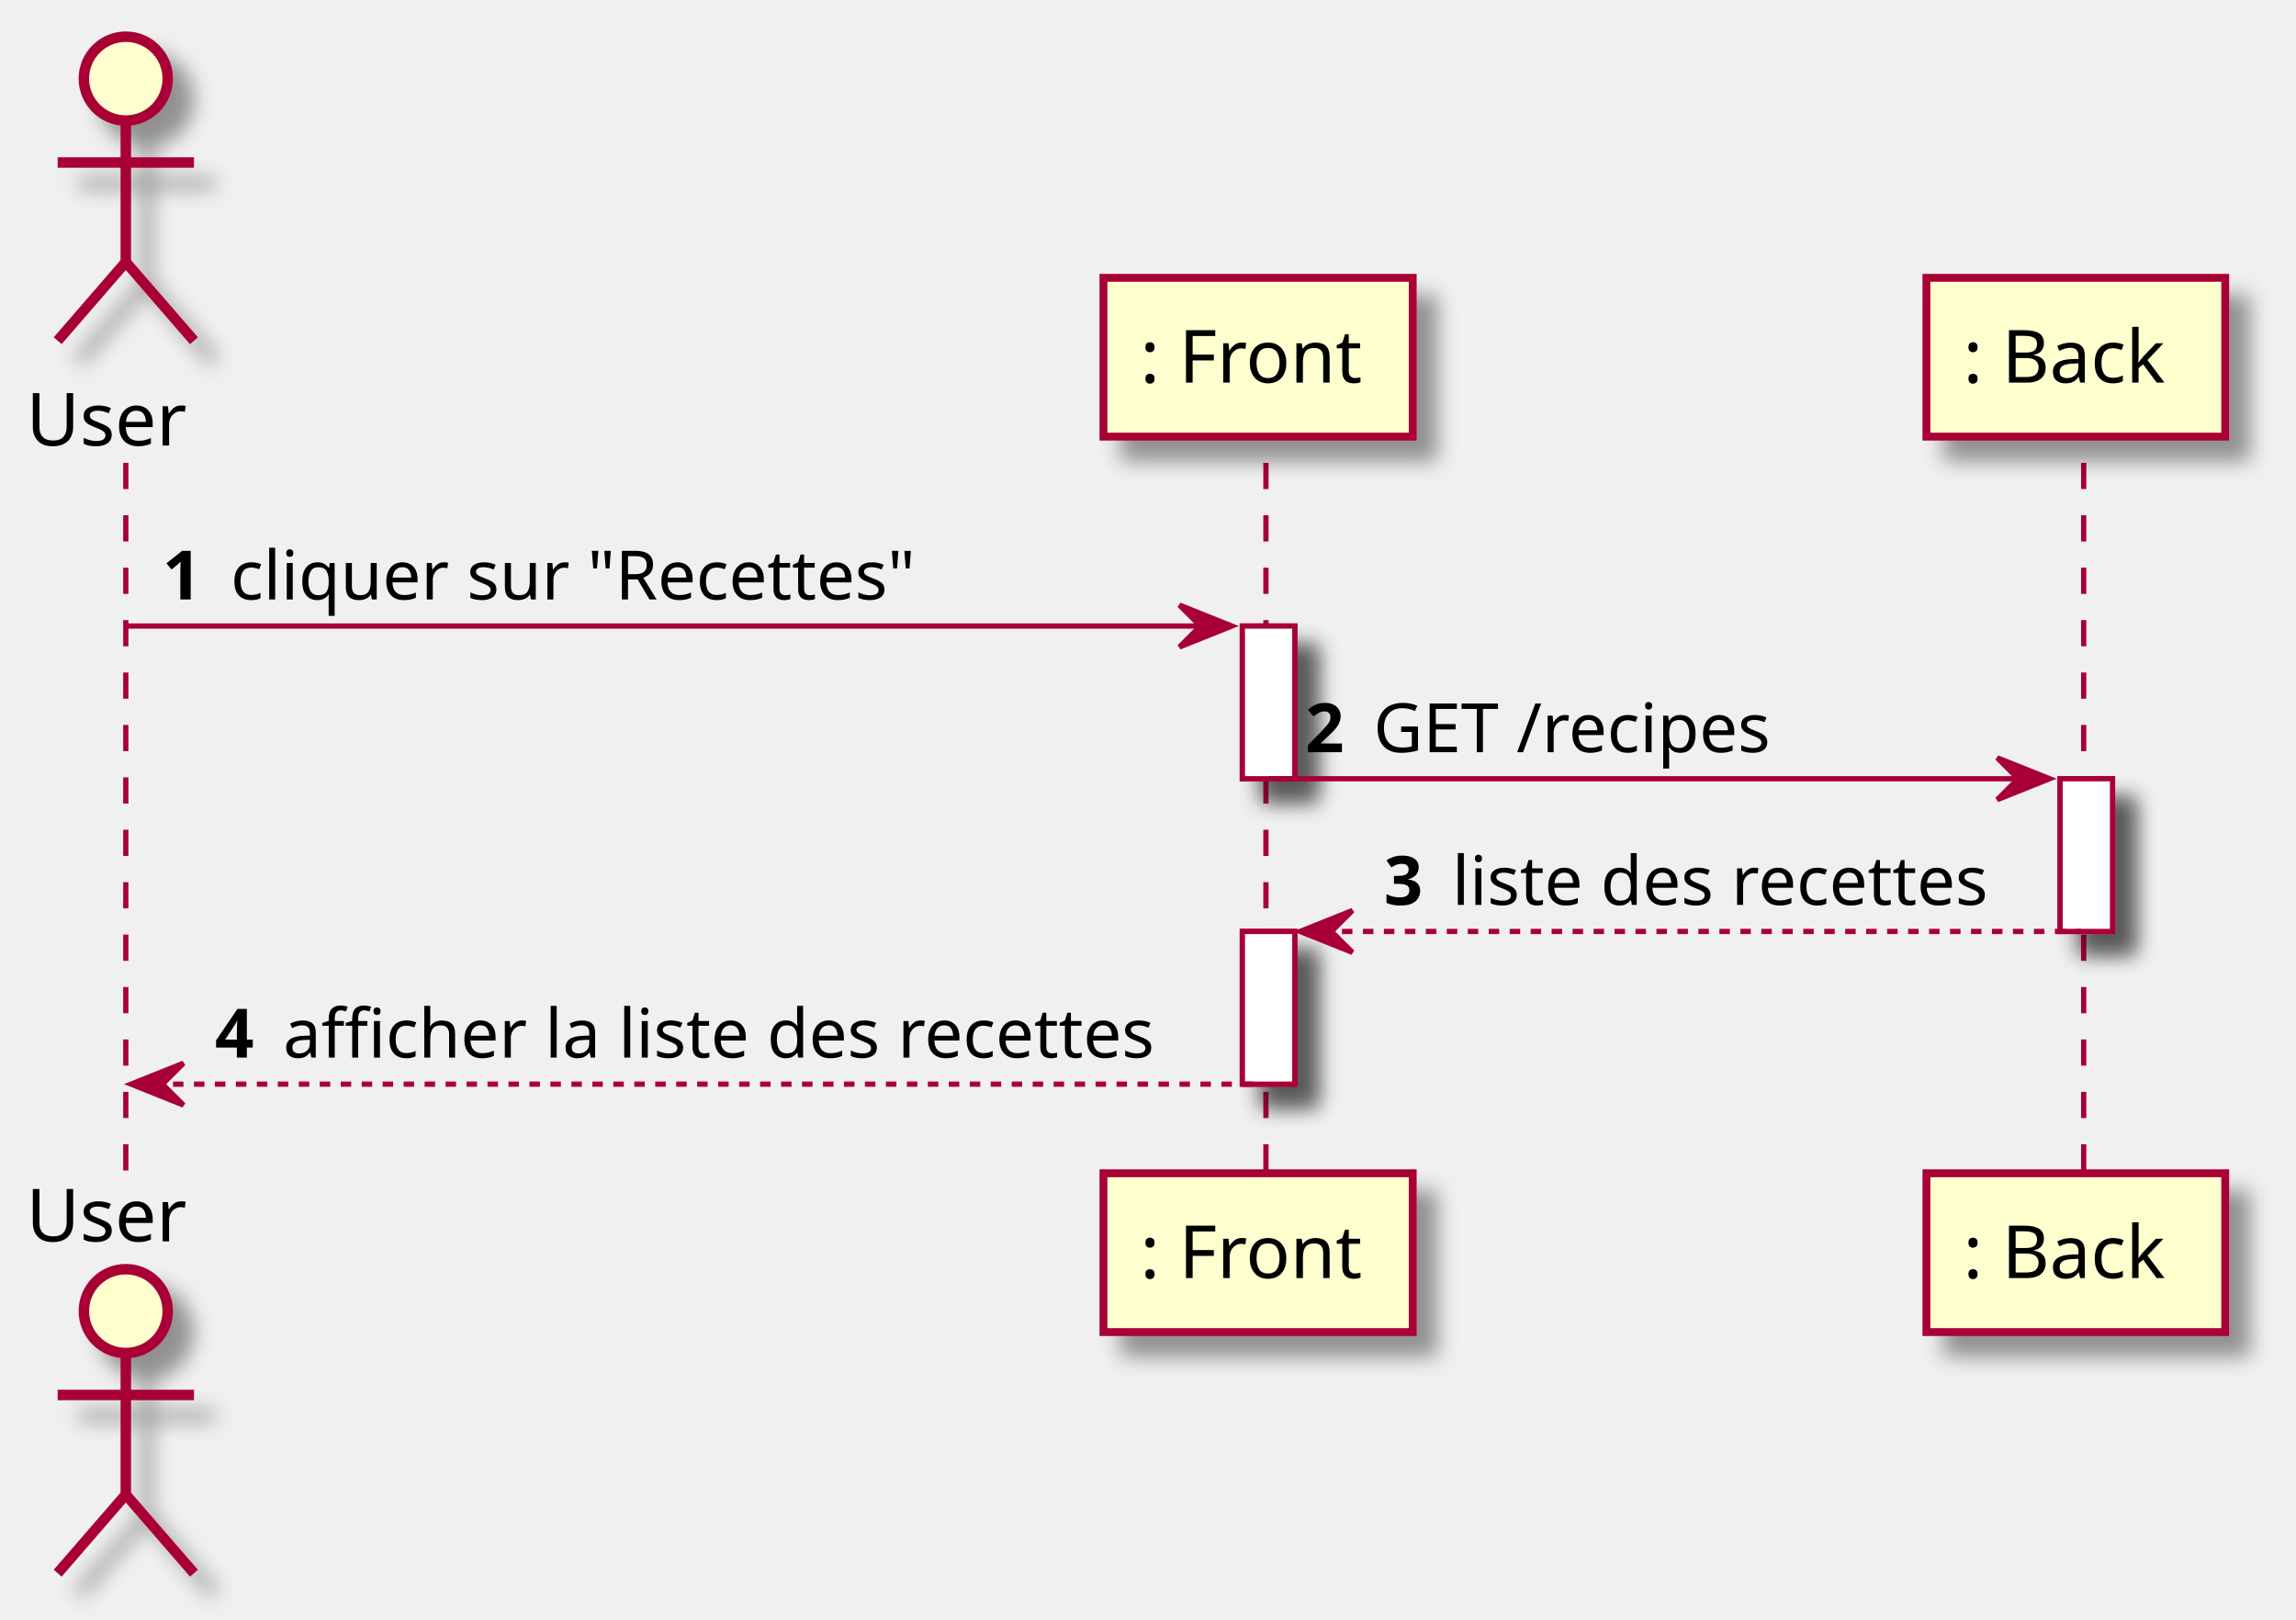
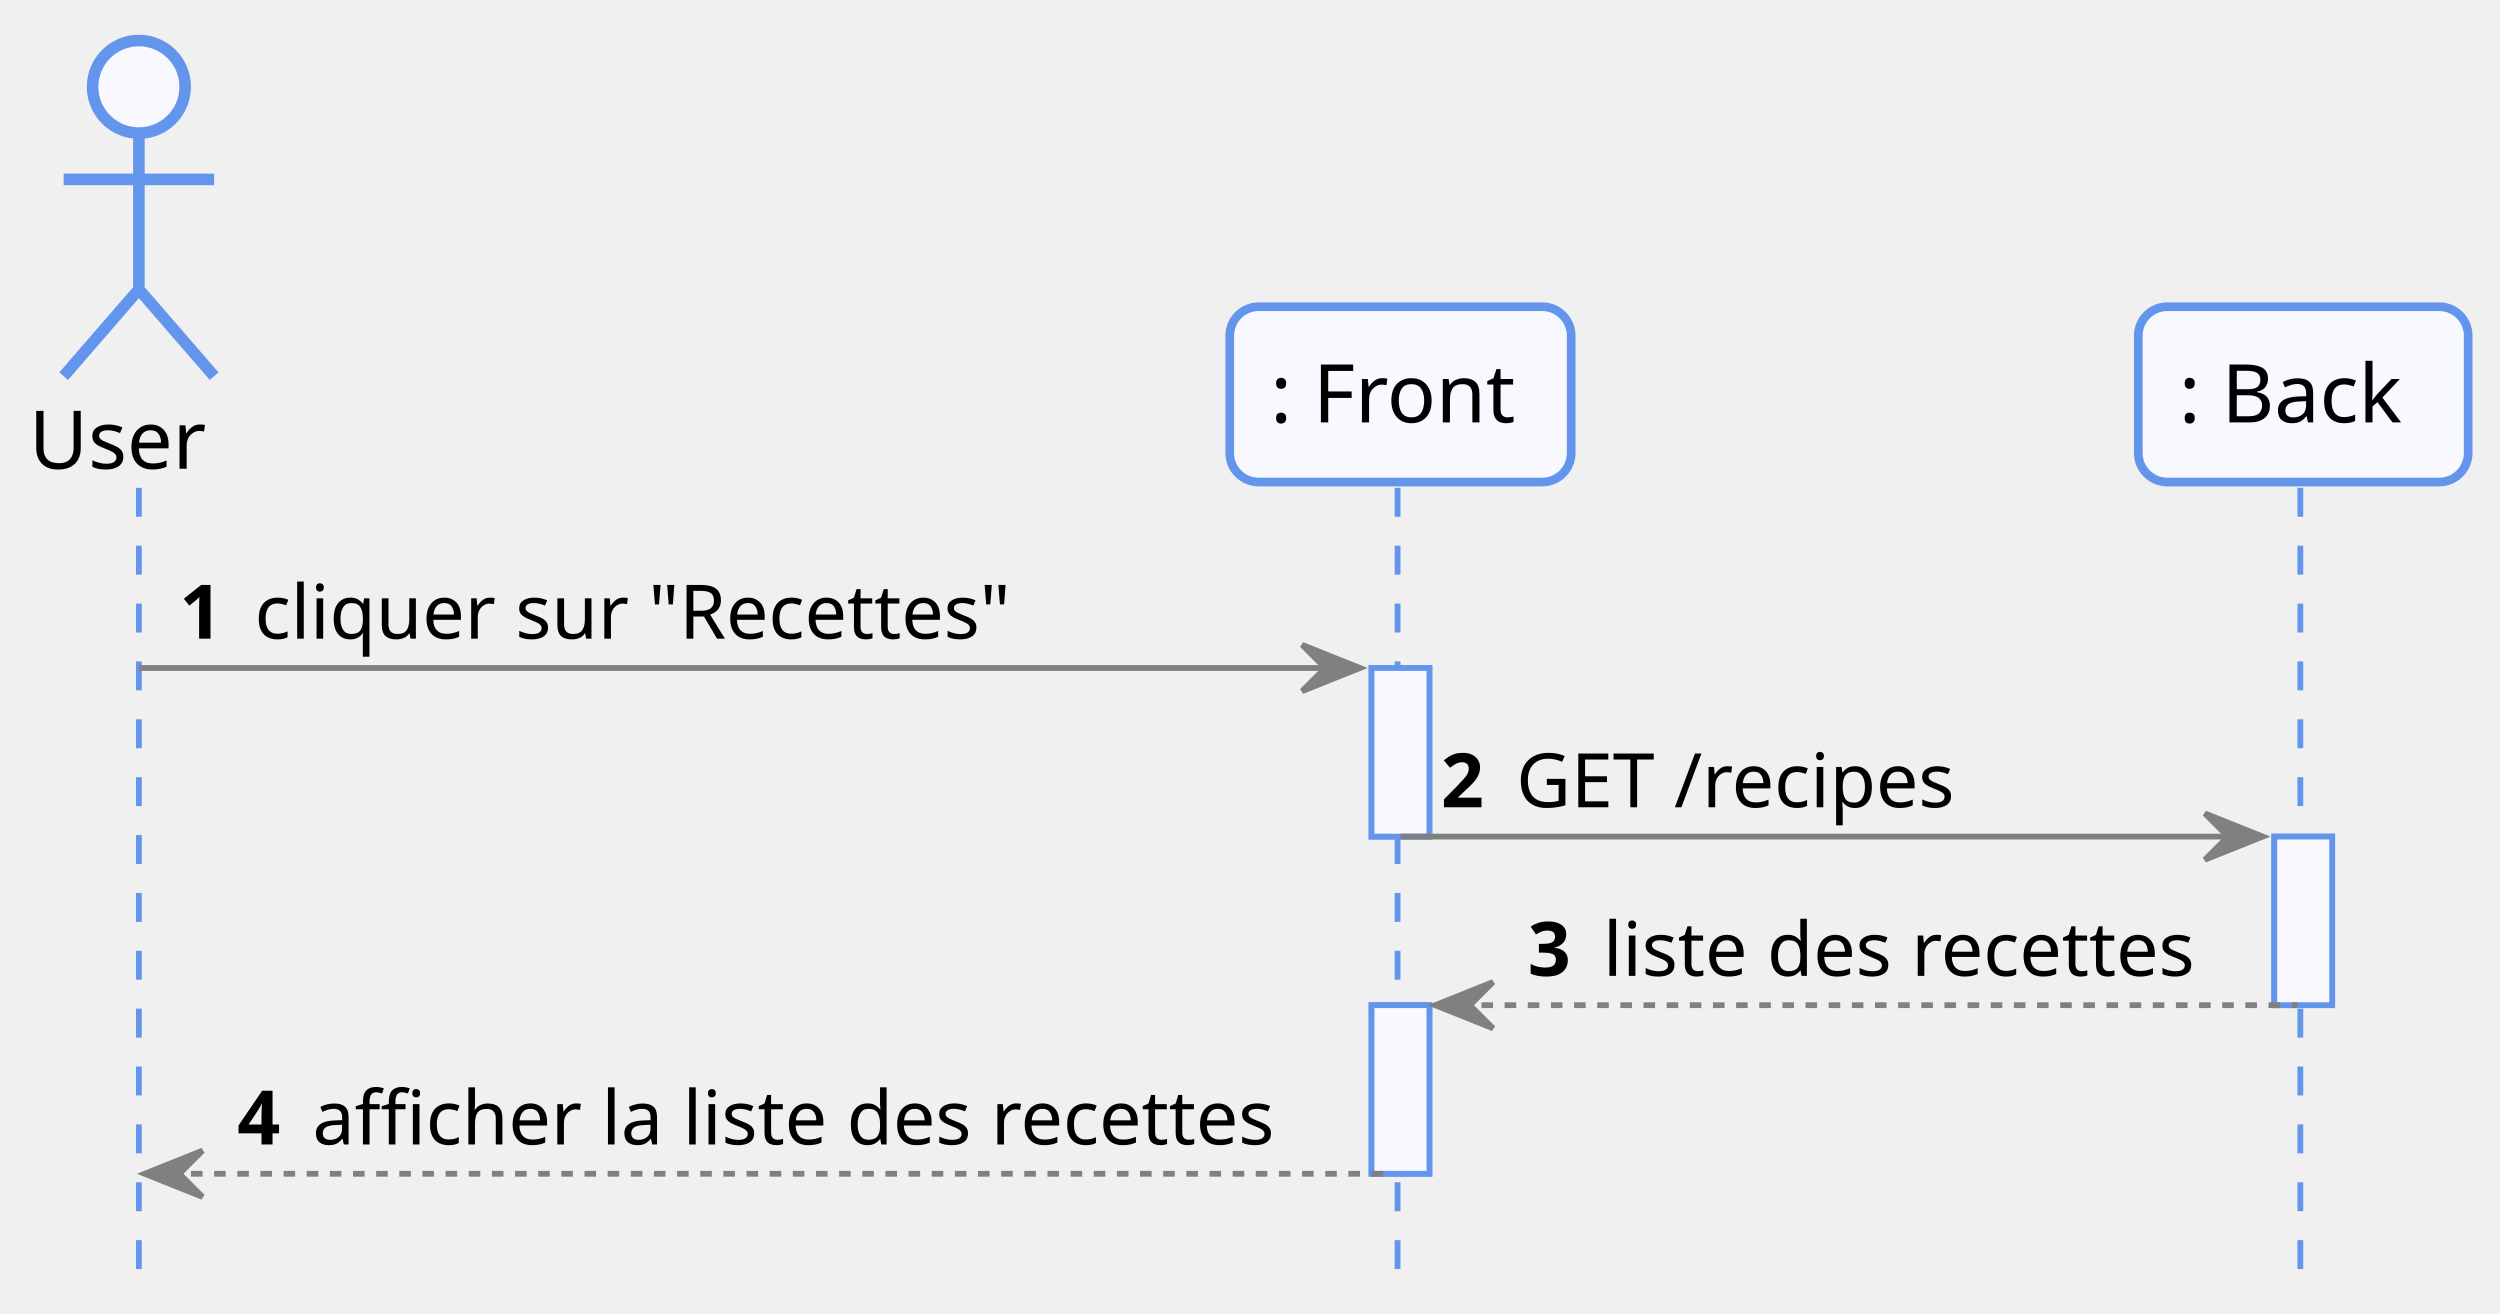
- <svg xmlns="http://www.w3.org/2000/svg" contentScriptType="application/ecmascript" contentStyleType="text/css" height="309px" preserveAspectRatio="none" style="width:438px;height:309px;" version="1.1" viewBox="0 0 438 309" width="438px" zoomAndPan="magnify">
-   <defs>
-     <filter height="300%" id="f10hmalvoljnaq" width="300%" x="-1" y="-1">
-       <feGaussianBlur result="blurOut" stdDeviation="2.0" />
-       <feColorMatrix in="blurOut" result="blurOut2" type="matrix" values="0 0 0 0 0 0 0 0 0 0 0 0 0 0 0 0 0 0 .4 0" />
-       <feOffset dx="4.0" dy="4.0" in="blurOut2" result="blurOut3" />
-       <feBlend in="SourceGraphic" in2="blurOut3" mode="normal" />
-     </filter>
-   </defs>
+ <svg xmlns="http://www.w3.org/2000/svg" contentScriptType="application/ecmascript" contentStyleType="text/css" height="227px" preserveAspectRatio="none" style="width:432px;height:227px;" version="1.1" viewBox="0 0 432 227" width="432px" zoomAndPan="magnify">
+   <defs />
  <g>
-     <rect fill="#FFFFFF" filter="url(#f10hmalvoljnaq)" height="29.133" style="stroke: #A80036; stroke-width: 1.0;" width="10" x="237" y="119.43" />
-     <rect fill="#FFFFFF" filter="url(#f10hmalvoljnaq)" height="29.133" style="stroke: #A80036; stroke-width: 1.0;" width="10" x="237" y="177.695" />
-     <rect fill="#FFFFFF" filter="url(#f10hmalvoljnaq)" height="29.133" style="stroke: #A80036; stroke-width: 1.0;" width="10" x="393" y="148.562" />
-     <line style="stroke: #A80036; stroke-width: 1.0; stroke-dasharray: 5.0,5.0;" x1="24" x2="24" y1="88.297" y2="224.828" />
-     <line style="stroke: #A80036; stroke-width: 1.0; stroke-dasharray: 5.0,5.0;" x1="241.5" x2="241.5" y1="88.297" y2="224.828" />
-     <line style="stroke: #A80036; stroke-width: 1.0; stroke-dasharray: 5.0,5.0;" x1="397.5" x2="397.5" y1="88.297" y2="224.828" />
-     <text fill="#000000" font-family="sans-serif" font-size="14" lengthAdjust="spacingAndGlyphs" textLength="32" x="5" y="84.995">User</text>
-     <ellipse cx="24" cy="15" fill="#FEFECE" filter="url(#f10hmalvoljnaq)" rx="8" ry="8" style="stroke: #A80036; stroke-width: 2.0;" />
-     <path d="M24,23 L24,50 M11,31 L37,31 M24,50 L11,65 M24,50 L37,65 " fill="none" filter="url(#f10hmalvoljnaq)" style="stroke: #A80036; stroke-width: 2.0;" />
-     <text fill="#000000" font-family="sans-serif" font-size="14" lengthAdjust="spacingAndGlyphs" textLength="32" x="5" y="236.823">User</text>
-     <ellipse cx="24" cy="250.125" fill="#FEFECE" filter="url(#f10hmalvoljnaq)" rx="8" ry="8" style="stroke: #A80036; stroke-width: 2.0;" />
-     <path d="M24,258.125 L24,285.125 M11,266.125 L37,266.125 M24,285.125 L11,300.125 M24,285.125 L37,300.125 " fill="none" filter="url(#f10hmalvoljnaq)" style="stroke: #A80036; stroke-width: 2.0;" />
-     <rect fill="#FEFECE" filter="url(#f10hmalvoljnaq)" height="30.297" style="stroke: #A80036; stroke-width: 1.5;" width="59" x="210.5" y="53" />
-     <text fill="#000000" font-family="sans-serif" font-size="14" lengthAdjust="spacingAndGlyphs" textLength="45" x="217.5" y="72.995">: Front</text>
-     <rect fill="#FEFECE" filter="url(#f10hmalvoljnaq)" height="30.297" style="stroke: #A80036; stroke-width: 1.5;" width="59" x="210.5" y="223.828" />
-     <text fill="#000000" font-family="sans-serif" font-size="14" lengthAdjust="spacingAndGlyphs" textLength="45" x="217.5" y="243.823">: Front</text>
-     <rect fill="#FEFECE" filter="url(#f10hmalvoljnaq)" height="30.297" style="stroke: #A80036; stroke-width: 1.5;" width="57" x="367.5" y="53" />
-     <text fill="#000000" font-family="sans-serif" font-size="14" lengthAdjust="spacingAndGlyphs" textLength="43" x="374.5" y="72.995">: Back</text>
-     <rect fill="#FEFECE" filter="url(#f10hmalvoljnaq)" height="30.297" style="stroke: #A80036; stroke-width: 1.5;" width="57" x="367.5" y="223.828" />
-     <text fill="#000000" font-family="sans-serif" font-size="14" lengthAdjust="spacingAndGlyphs" textLength="43" x="374.5" y="243.823">: Back</text>
-     <rect fill="#FFFFFF" filter="url(#f10hmalvoljnaq)" height="29.133" style="stroke: #A80036; stroke-width: 1.0;" width="10" x="237" y="119.43" />
-     <rect fill="#FFFFFF" filter="url(#f10hmalvoljnaq)" height="29.133" style="stroke: #A80036; stroke-width: 1.0;" width="10" x="237" y="177.695" />
-     <rect fill="#FFFFFF" filter="url(#f10hmalvoljnaq)" height="29.133" style="stroke: #A80036; stroke-width: 1.0;" width="10" x="393" y="148.562" />
-     <polygon fill="#A80036" points="225,115.43,235,119.43,225,123.43,229,119.43" style="stroke: #A80036; stroke-width: 1.0;" />
-     <line style="stroke: #A80036; stroke-width: 1.0;" x1="24" x2="231" y1="119.43" y2="119.43" />
-     <text fill="#000000" font-family="sans-serif" font-size="13" font-weight="bold" lengthAdjust="spacingAndGlyphs" textLength="9" x="31" y="114.364">1</text>
-     <text fill="#000000" font-family="sans-serif" font-size="13" lengthAdjust="spacingAndGlyphs" textLength="136" x="44" y="114.364">cliquer sur "Recettes"</text>
-     <polygon fill="#A80036" points="381,144.562,391,148.562,381,152.562,385,148.562" style="stroke: #A80036; stroke-width: 1.0;" />
-     <line style="stroke: #A80036; stroke-width: 1.0;" x1="242" x2="387" y1="148.562" y2="148.562" />
-     <text fill="#000000" font-family="sans-serif" font-size="13" font-weight="bold" lengthAdjust="spacingAndGlyphs" textLength="9" x="249" y="143.497">2</text>
-     <text fill="#000000" font-family="sans-serif" font-size="13" lengthAdjust="spacingAndGlyphs" textLength="79" x="262" y="143.497">GET /recipes</text>
-     <polygon fill="#A80036" points="258,173.695,248,177.695,258,181.695,254,177.695" style="stroke: #A80036; stroke-width: 1.0;" />
-     <line style="stroke: #A80036; stroke-width: 1.0; stroke-dasharray: 2.0,2.0;" x1="252" x2="397" y1="177.695" y2="177.695" />
-     <text fill="#000000" font-family="sans-serif" font-size="13" font-weight="bold" lengthAdjust="spacingAndGlyphs" textLength="9" x="264" y="172.629">3</text>
-     <text fill="#000000" font-family="sans-serif" font-size="13" lengthAdjust="spacingAndGlyphs" textLength="114" x="277" y="172.629">liste  des recettes</text>
-     <polygon fill="#A80036" points="35,202.828,25,206.828,35,210.828,31,206.828" style="stroke: #A80036; stroke-width: 1.0;" />
-     <line style="stroke: #A80036; stroke-width: 1.0; stroke-dasharray: 2.0,2.0;" x1="29" x2="241" y1="206.828" y2="206.828" />
-     <text fill="#000000" font-family="sans-serif" font-size="13" font-weight="bold" lengthAdjust="spacingAndGlyphs" textLength="9" x="41" y="201.762">4</text>
-     <text fill="#000000" font-family="sans-serif" font-size="13" lengthAdjust="spacingAndGlyphs" textLength="176" x="54" y="201.762">afficher la liste des recettes</text>
+     <rect fill="#F8F8FF" height="29.133" style="stroke:#6495ED;stroke-width:1.0;" width="10" x="237" y="115.43" />
+     <rect fill="#F8F8FF" height="29.133" style="stroke:#6495ED;stroke-width:1.0;" width="10" x="237" y="173.695" />
+     <rect fill="#F8F8FF" height="29.133" style="stroke:#6495ED;stroke-width:1.0;" width="10" x="393" y="144.562" />
+     <line style="stroke:#6495ED;stroke-width:1.0;stroke-dasharray:5.0,5.0;" x1="24" x2="24" y1="84.297" y2="220.828" />
+     <line style="stroke:#6495ED;stroke-width:1.0;stroke-dasharray:5.0,5.0;" x1="241.5" x2="241.5" y1="84.297" y2="220.828" />
+     <line style="stroke:#6495ED;stroke-width:1.0;stroke-dasharray:5.0,5.0;" x1="397.5" x2="397.5" y1="84.297" y2="220.828" />
+     <text fill="#000000" font-family="sans-serif" font-size="14" lengthAdjust="spacingAndGlyphs" textLength="32" x="5" y="80.995">User</text>
+     <ellipse cx="24" cy="15" fill="#F8F8FF" rx="8" ry="8" style="stroke:#6495ED;stroke-width:2.0;" />
+     <path d="M24,23 L24,50 M11,31 L37,31 M24,50 L11,65 M24,50 L37,65 " fill="none" style="stroke:#6495ED;stroke-width:2.0;" />
+     <rect fill="#F8F8FF" height="30.297" rx="5" ry="5" style="stroke:#6495ED;stroke-width:1.5;" width="59" x="212.5" y="53" />
+     <text fill="#000000" font-family="sans-serif" font-size="14" lengthAdjust="spacingAndGlyphs" textLength="45" x="219.5" y="72.995">: Front</text>
+     <rect fill="#F8F8FF" height="30.297" rx="5" ry="5" style="stroke:#6495ED;stroke-width:1.5;" width="57" x="369.5" y="53" />
+     <text fill="#000000" font-family="sans-serif" font-size="14" lengthAdjust="spacingAndGlyphs" textLength="43" x="376.5" y="72.995">: Back</text>
+     <rect fill="#F8F8FF" height="29.133" style="stroke:#6495ED;stroke-width:1.0;" width="10" x="237" y="115.43" />
+     <rect fill="#F8F8FF" height="29.133" style="stroke:#6495ED;stroke-width:1.0;" width="10" x="237" y="173.695" />
+     <rect fill="#F8F8FF" height="29.133" style="stroke:#6495ED;stroke-width:1.0;" width="10" x="393" y="144.562" />
+     <polygon fill="#808080" points="225,111.43,235,115.43,225,119.43,229,115.43" style="stroke:#808080;stroke-width:1.0;" />
+     <line style="stroke:#808080;stroke-width:1.0;" x1="24" x2="231" y1="115.43" y2="115.43" />
+     <text fill="#000000" font-family="sans-serif" font-size="13" font-weight="bold" lengthAdjust="spacingAndGlyphs" textLength="9" x="31" y="110.364">1</text>
+     <text fill="#000000" font-family="sans-serif" font-size="13" lengthAdjust="spacingAndGlyphs" textLength="136" x="44" y="110.364">cliquer sur "Recettes"</text>
+     <polygon fill="#808080" points="381,140.562,391,144.562,381,148.562,385,144.562" style="stroke:#808080;stroke-width:1.0;" />
+     <line style="stroke:#808080;stroke-width:1.0;" x1="242" x2="387" y1="144.562" y2="144.562" />
+     <text fill="#000000" font-family="sans-serif" font-size="13" font-weight="bold" lengthAdjust="spacingAndGlyphs" textLength="9" x="249" y="139.497">2</text>
+     <text fill="#000000" font-family="sans-serif" font-size="13" lengthAdjust="spacingAndGlyphs" textLength="79" x="262" y="139.497">GET /recipes</text>
+     <polygon fill="#808080" points="258,169.695,248,173.695,258,177.695,254,173.695" style="stroke:#808080;stroke-width:1.0;" />
+     <line style="stroke:#808080;stroke-width:1.0;stroke-dasharray:2.0,2.0;" x1="252" x2="397" y1="173.695" y2="173.695" />
+     <text fill="#000000" font-family="sans-serif" font-size="13" font-weight="bold" lengthAdjust="spacingAndGlyphs" textLength="9" x="264" y="168.629">3</text>
+     <text fill="#000000" font-family="sans-serif" font-size="13" lengthAdjust="spacingAndGlyphs" textLength="114" x="277" y="168.629">liste  des recettes</text>
+     <polygon fill="#808080" points="35,198.828,25,202.828,35,206.828,31,202.828" style="stroke:#808080;stroke-width:1.0;" />
+     <line style="stroke:#808080;stroke-width:1.0;stroke-dasharray:2.0,2.0;" x1="29" x2="241" y1="202.828" y2="202.828" />
+     <text fill="#000000" font-family="sans-serif" font-size="13" font-weight="bold" lengthAdjust="spacingAndGlyphs" textLength="9" x="41" y="197.762">4</text>
+     <text fill="#000000" font-family="sans-serif" font-size="13" lengthAdjust="spacingAndGlyphs" textLength="176" x="54" y="197.762">afficher la liste des recettes</text>
  </g>
</svg>
